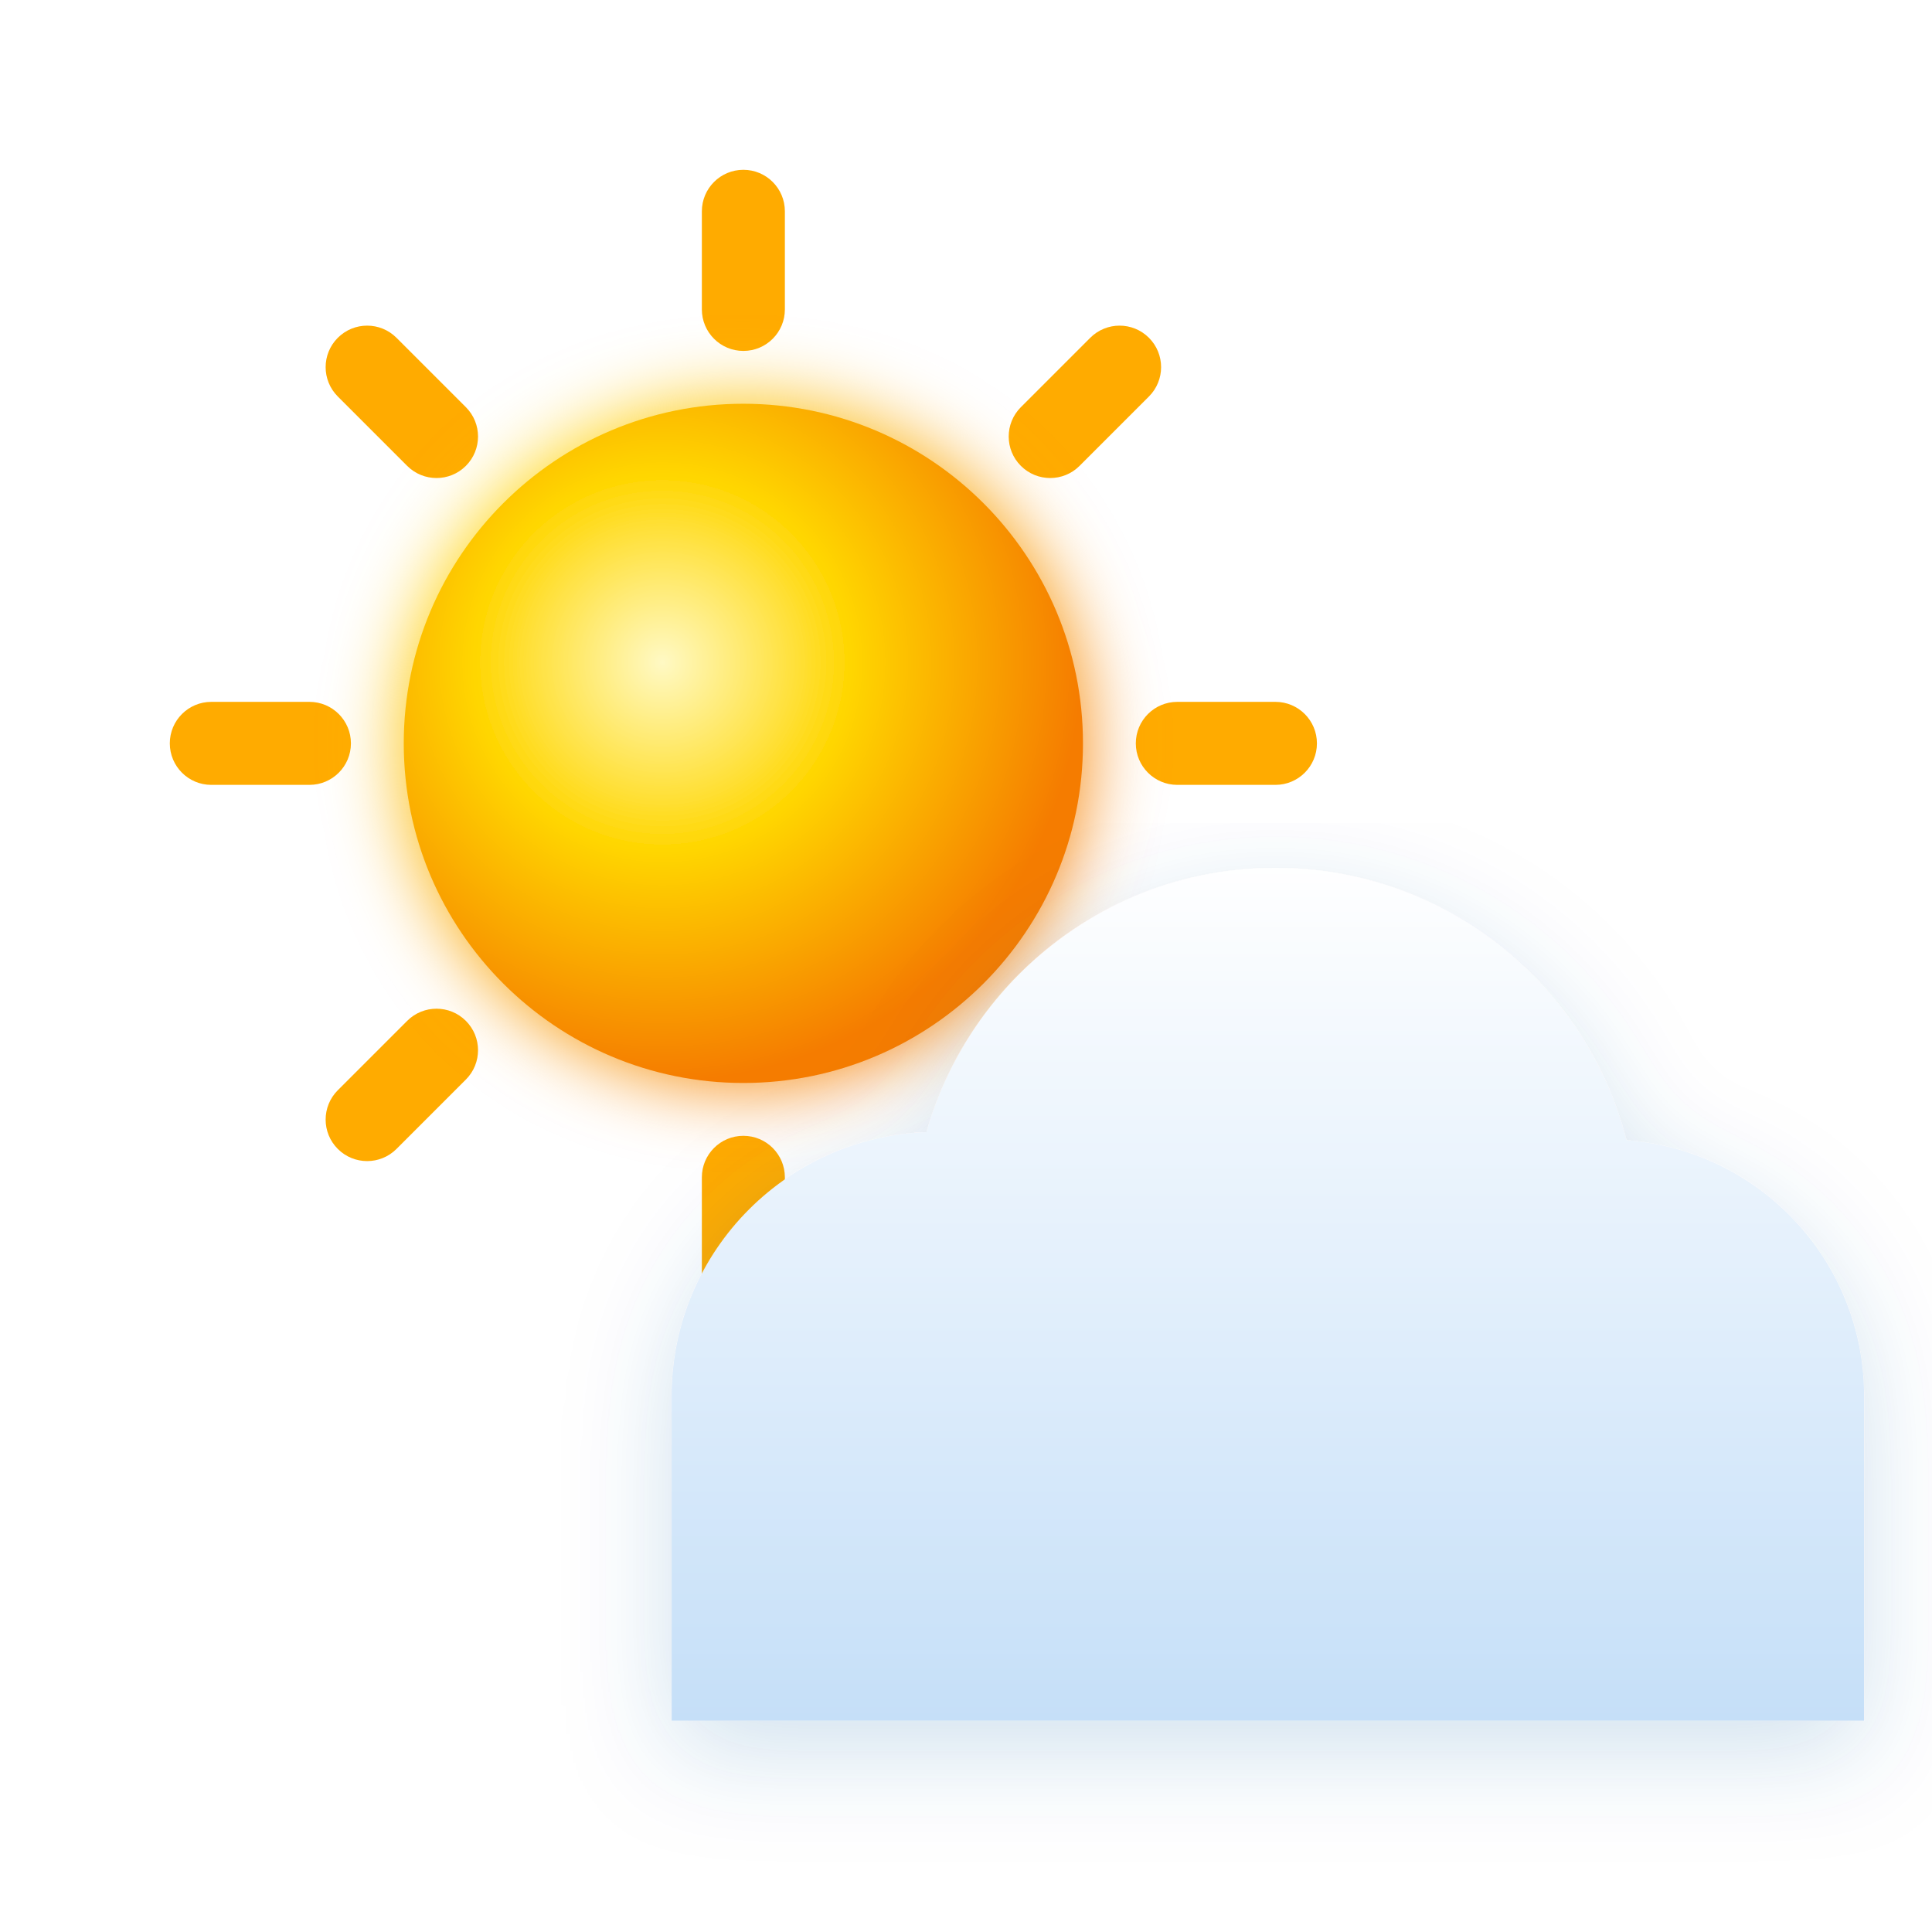
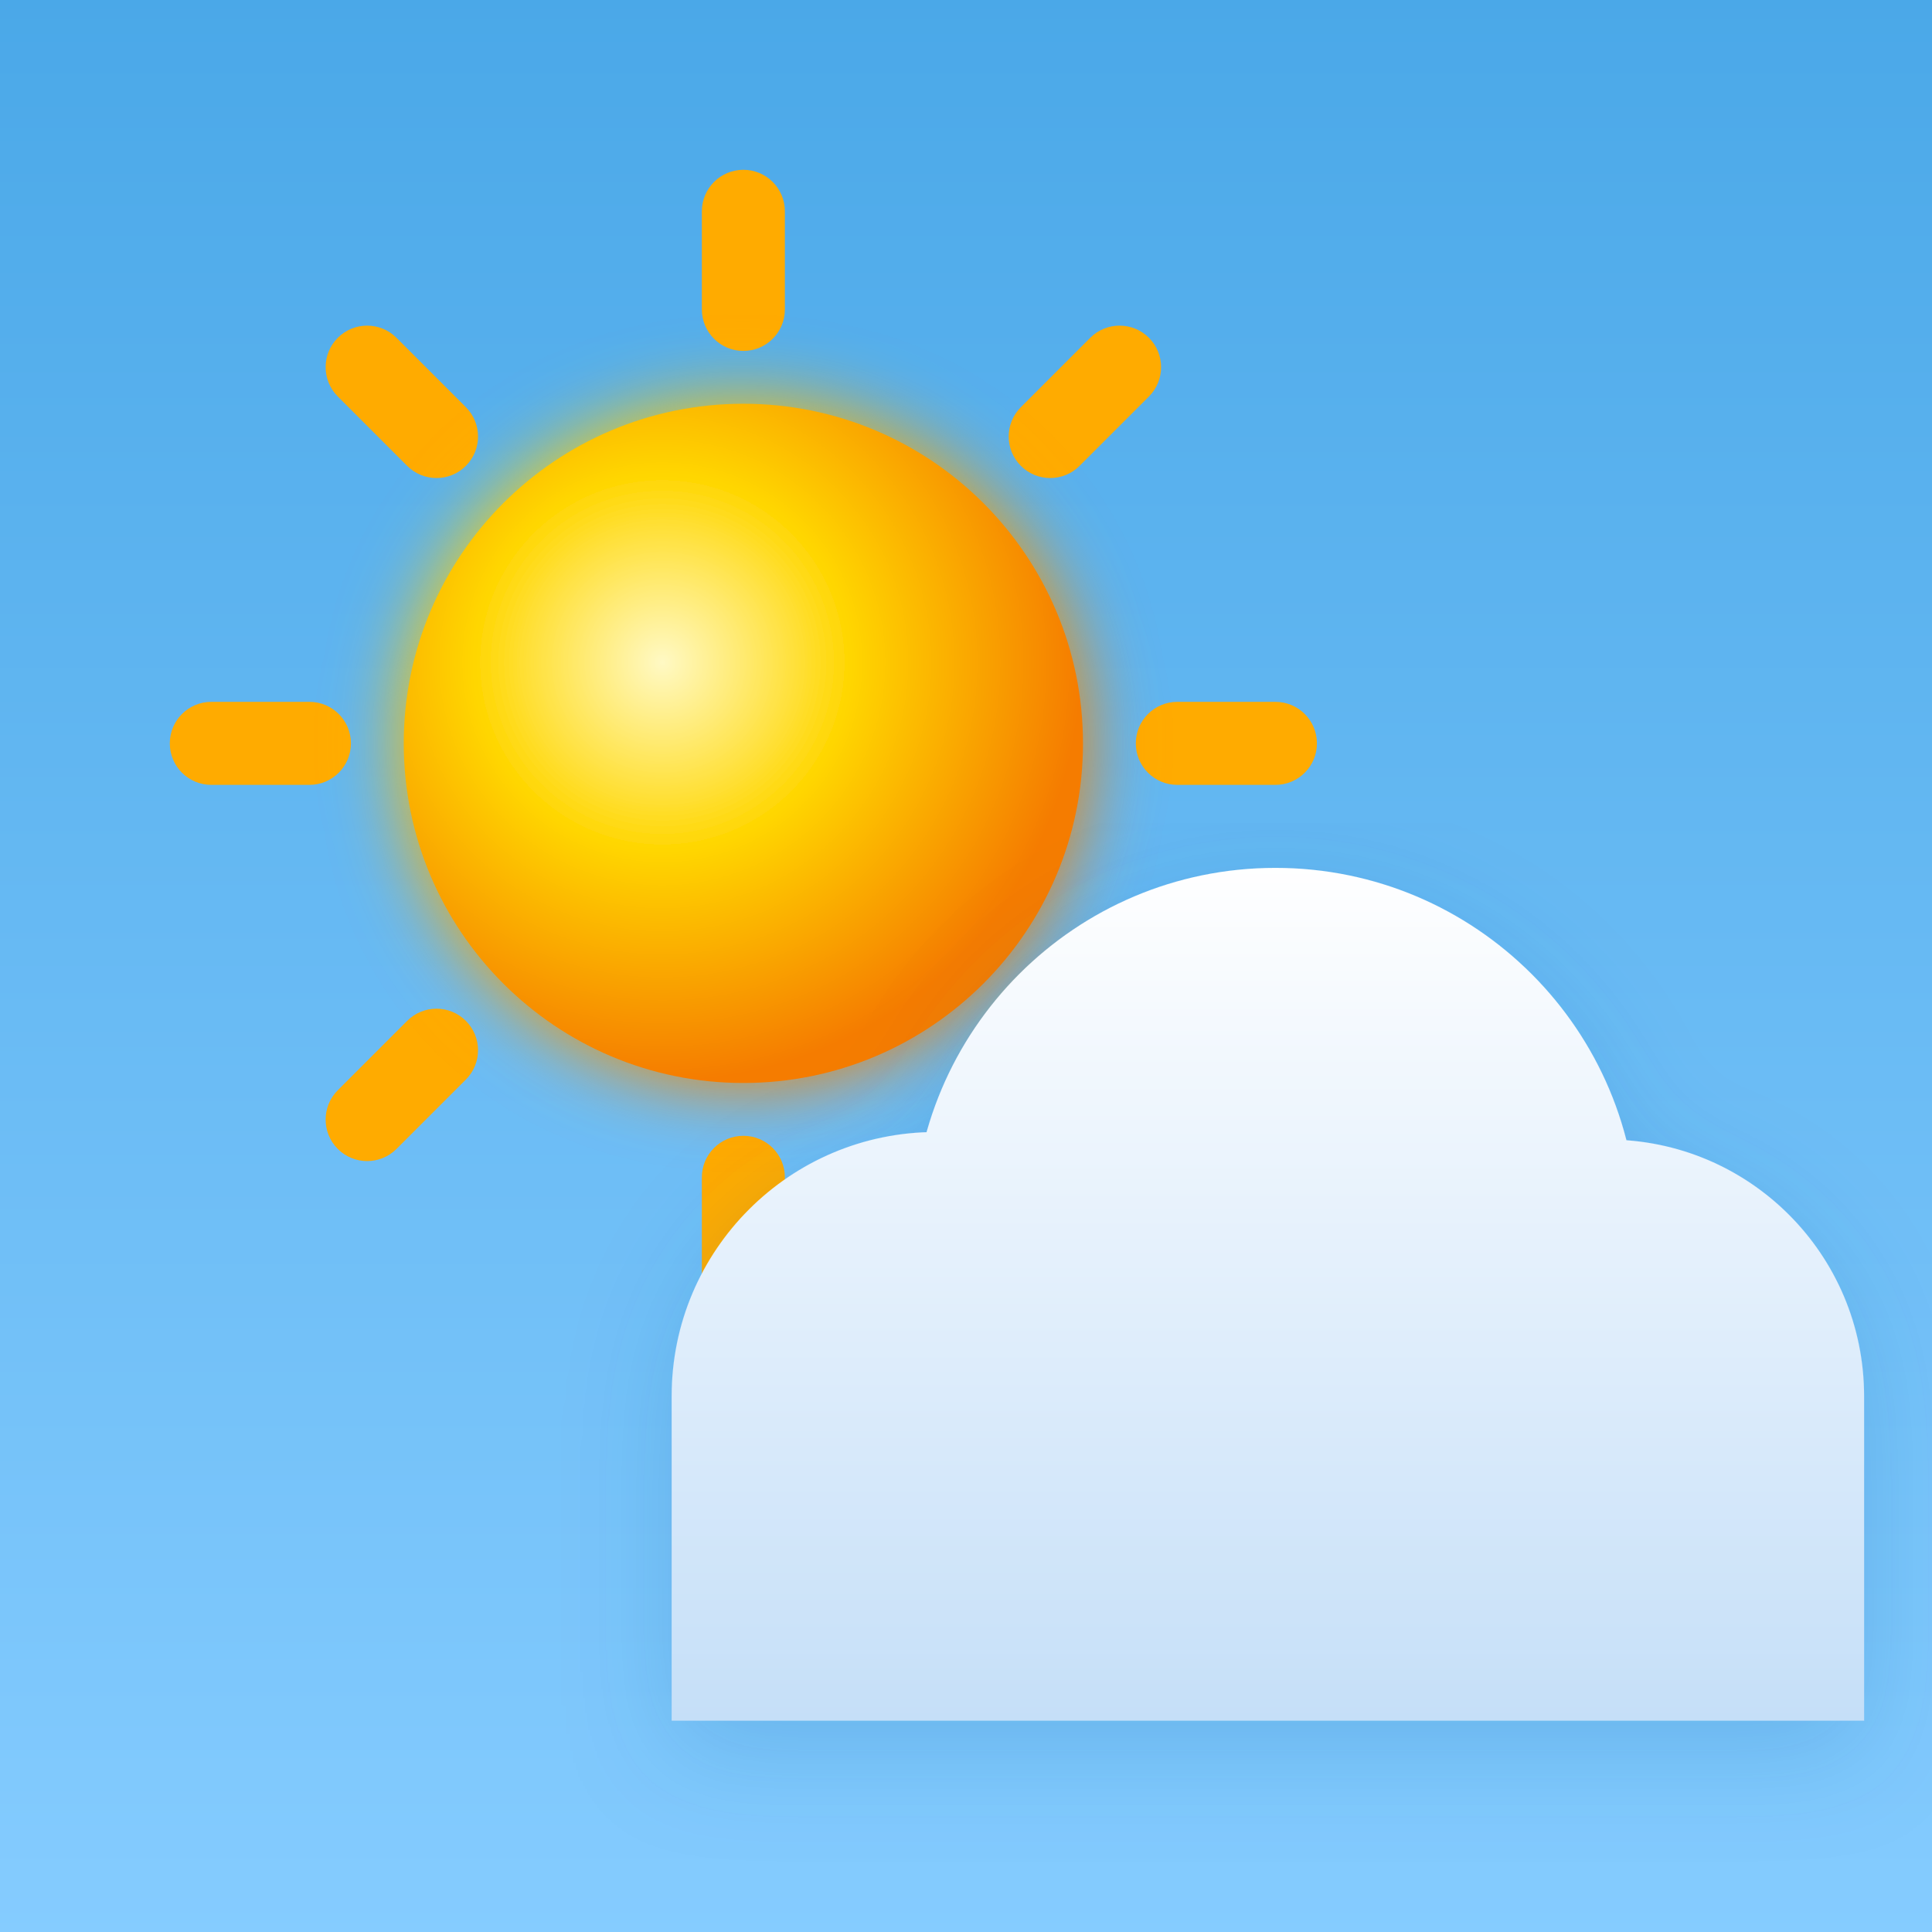
<svg xmlns="http://www.w3.org/2000/svg" viewBox="0 0 512 512">
  <defs>
+     <linearGradient id="skyBg" x1="0" y1="0" x2="0" y2="1">
+       <stop offset="0%" stop-color="#4AA8E8" />
+       <stop offset="100%" stop-color="#85CCFF" />
+     </linearGradient>
    <radialGradient id="sunG" cx="38%" cy="38%" r="62%">
      <stop offset="0%" stop-color="#FFF9C4" />
      <stop offset="45%" stop-color="#FFD600" />
      <stop offset="100%" stop-color="#F57C00" />
    </radialGradient>
    <linearGradient id="cloudG" x1="0" y1="228" x2="0" y2="456" gradientUnits="userSpaceOnUse">
      <stop offset="0%" stop-color="#FFFFFF" />
      <stop offset="100%" stop-color="#C5DFF8" />
    </linearGradient>
    <clipPath id="cloudClip">
      <circle cx="248" cy="370" r="70" />
      <circle cx="338" cy="326" r="96" />
      <circle cx="426" cy="370" r="68" />
      <rect x="178" y="370" width="316" height="86" />
    </clipPath>
    <filter id="sunGlow" x="-22%" y="-22%" width="144%" height="144%">
      <feGaussianBlur stdDeviation="10" result="blur" />
      <feMerge>
        <feMergeNode in="blur" />
        <feMergeNode in="SourceGraphic" />
      </feMerge>
    </filter>
    <filter id="cloudShadow" x="-8%" y="-6%" width="122%" height="130%">
      <feDropShadow dx="0" dy="8" stdDeviation="14" flood-color="#1a5fa8" flood-opacity="0.18" />
    </filter>
  </defs>
+   <rect width="512" height="512" fill="url(#skyBg)" />
  <g transform="translate(197,197)" fill="#FFAB00">
    <rect x="-11" y="-152" width="22" height="48" rx="11" transform="rotate(0)" />
    <rect x="-11" y="-152" width="22" height="48" rx="11" transform="rotate(45)" />
    <rect x="-11" y="-152" width="22" height="48" rx="11" transform="rotate(90)" />
    <rect x="-11" y="-152" width="22" height="48" rx="11" transform="rotate(135)" />
    <rect x="-11" y="-152" width="22" height="48" rx="11" transform="rotate(180)" />
    <rect x="-11" y="-152" width="22" height="48" rx="11" transform="rotate(225)" />
    <rect x="-11" y="-152" width="22" height="48" rx="11" transform="rotate(270)" />
    <rect x="-11" y="-152" width="22" height="48" rx="11" transform="rotate(315)" />
  </g>
  <circle cx="197" cy="197" r="90" fill="url(#sunG)" filter="url(#sunGlow)" />
  <g filter="url(#cloudShadow)">
    <rect x="174" y="224" width="326" height="232" fill="url(#cloudG)" clip-path="url(#cloudClip)" />
  </g>
</svg>
